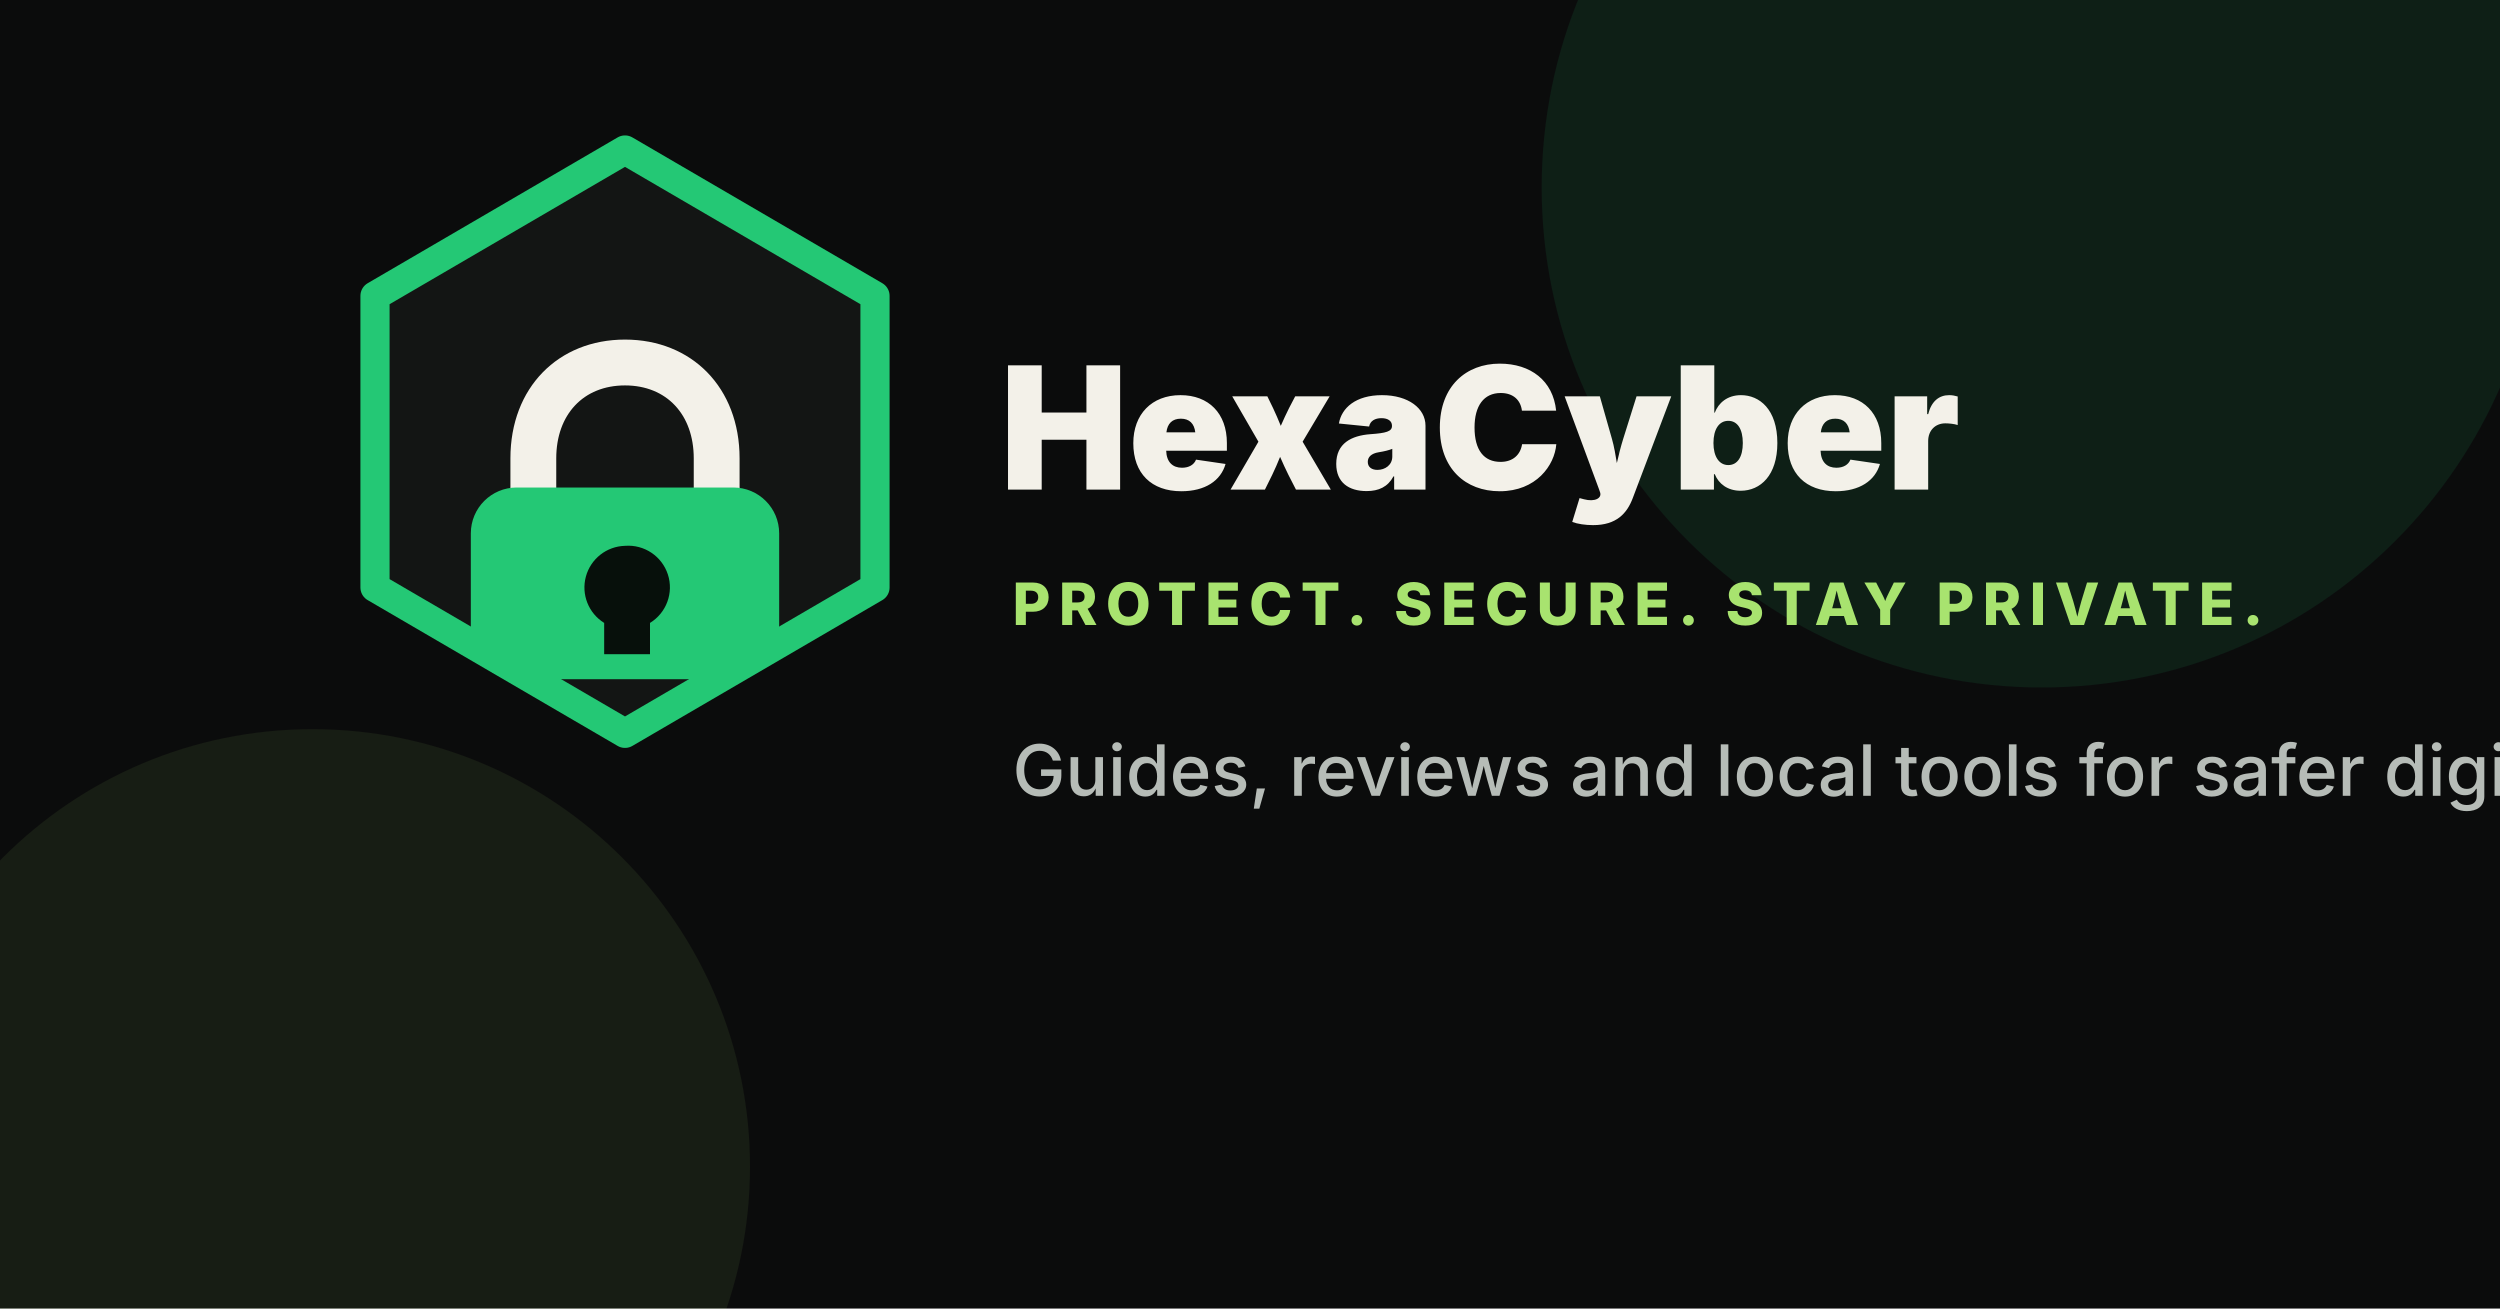
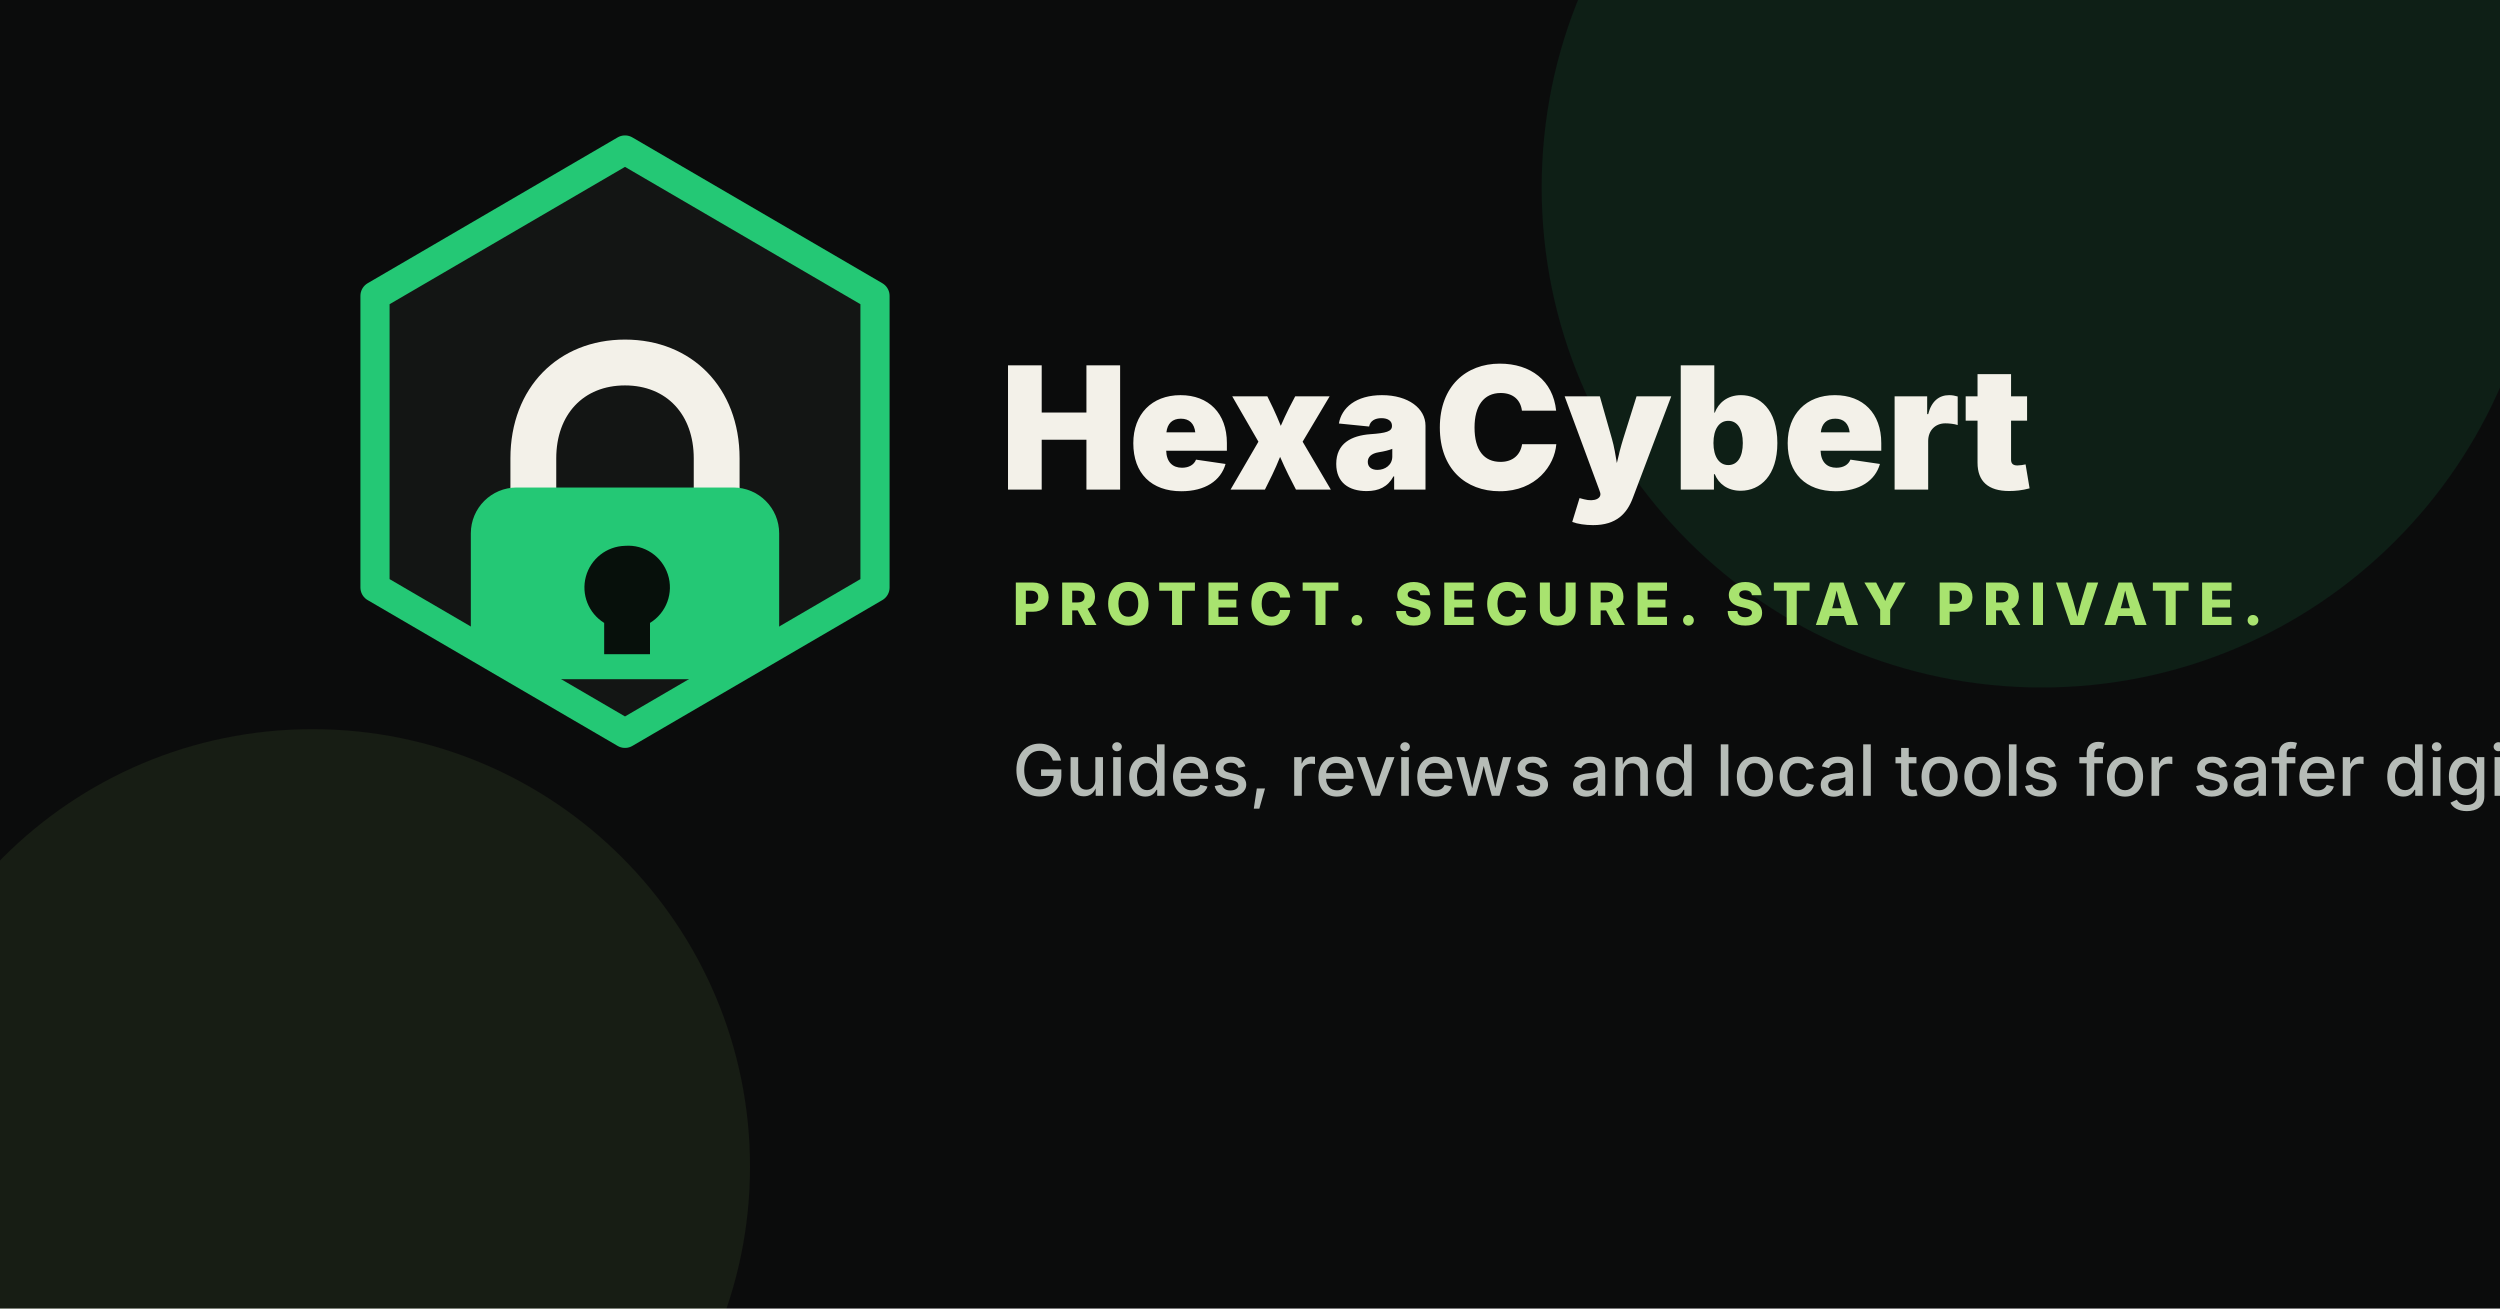
<svg xmlns="http://www.w3.org/2000/svg" viewBox="0 0 1200 628" role="img" aria-labelledby="title desc">
  <rect width="1200" height="628" fill="#0B0C0C" />
  <path d="M0 0h1200v628H0z" fill="#0B0C0C" />
  <circle cx="980" cy="90" r="240" fill="#24C875" opacity=".10" />
  <circle cx="150" cy="560" r="210" fill="#A8E36F" opacity=".08" />
  <path d="M180 142 300 72l120 70v140l-120 70-120-70V142Z" fill="#131514" stroke="#24C875" stroke-width="14" stroke-linejoin="round" />
  <path d="M245 220c0-34 23-57 55-57s55 23 55 57v18h-22v-18c0-21-13-35-33-35s-33 14-33 35v18h-22v-18Z" fill="#F3F1E9" />
  <rect x="226" y="234" width="148" height="92" rx="22" fill="#24C875" />
  <path d="M300 262a20 20 0 0 0-10 37v15h22v-15a20 20 0 0 0-12-37Z" fill="#07100B" />
-   <text x="480" y="235" fill="#F3F1E9" font-family="Manrope, Inter, Arial, sans-serif" font-size="82" font-weight="900">HexaCyber</text>
+   <text x="480" y="235" fill="#F3F1E9" font-family="Manrope, Inter, Arial, sans-serif" font-size="82" font-weight="900">HexaCybert</text>
  <text x="486" y="300" fill="#A8E36F" font-family="Inter, Arial, sans-serif" font-size="28" font-weight="800" letter-spacing="4">PROTECT. SECURE. STAY PRIVATE.</text>
  <text x="486" y="382" fill="#B6BCB7" font-family="Inter, Arial, sans-serif" font-size="34" font-weight="500">Guides, reviews and local tools for safer digital life.</text>
</svg>
